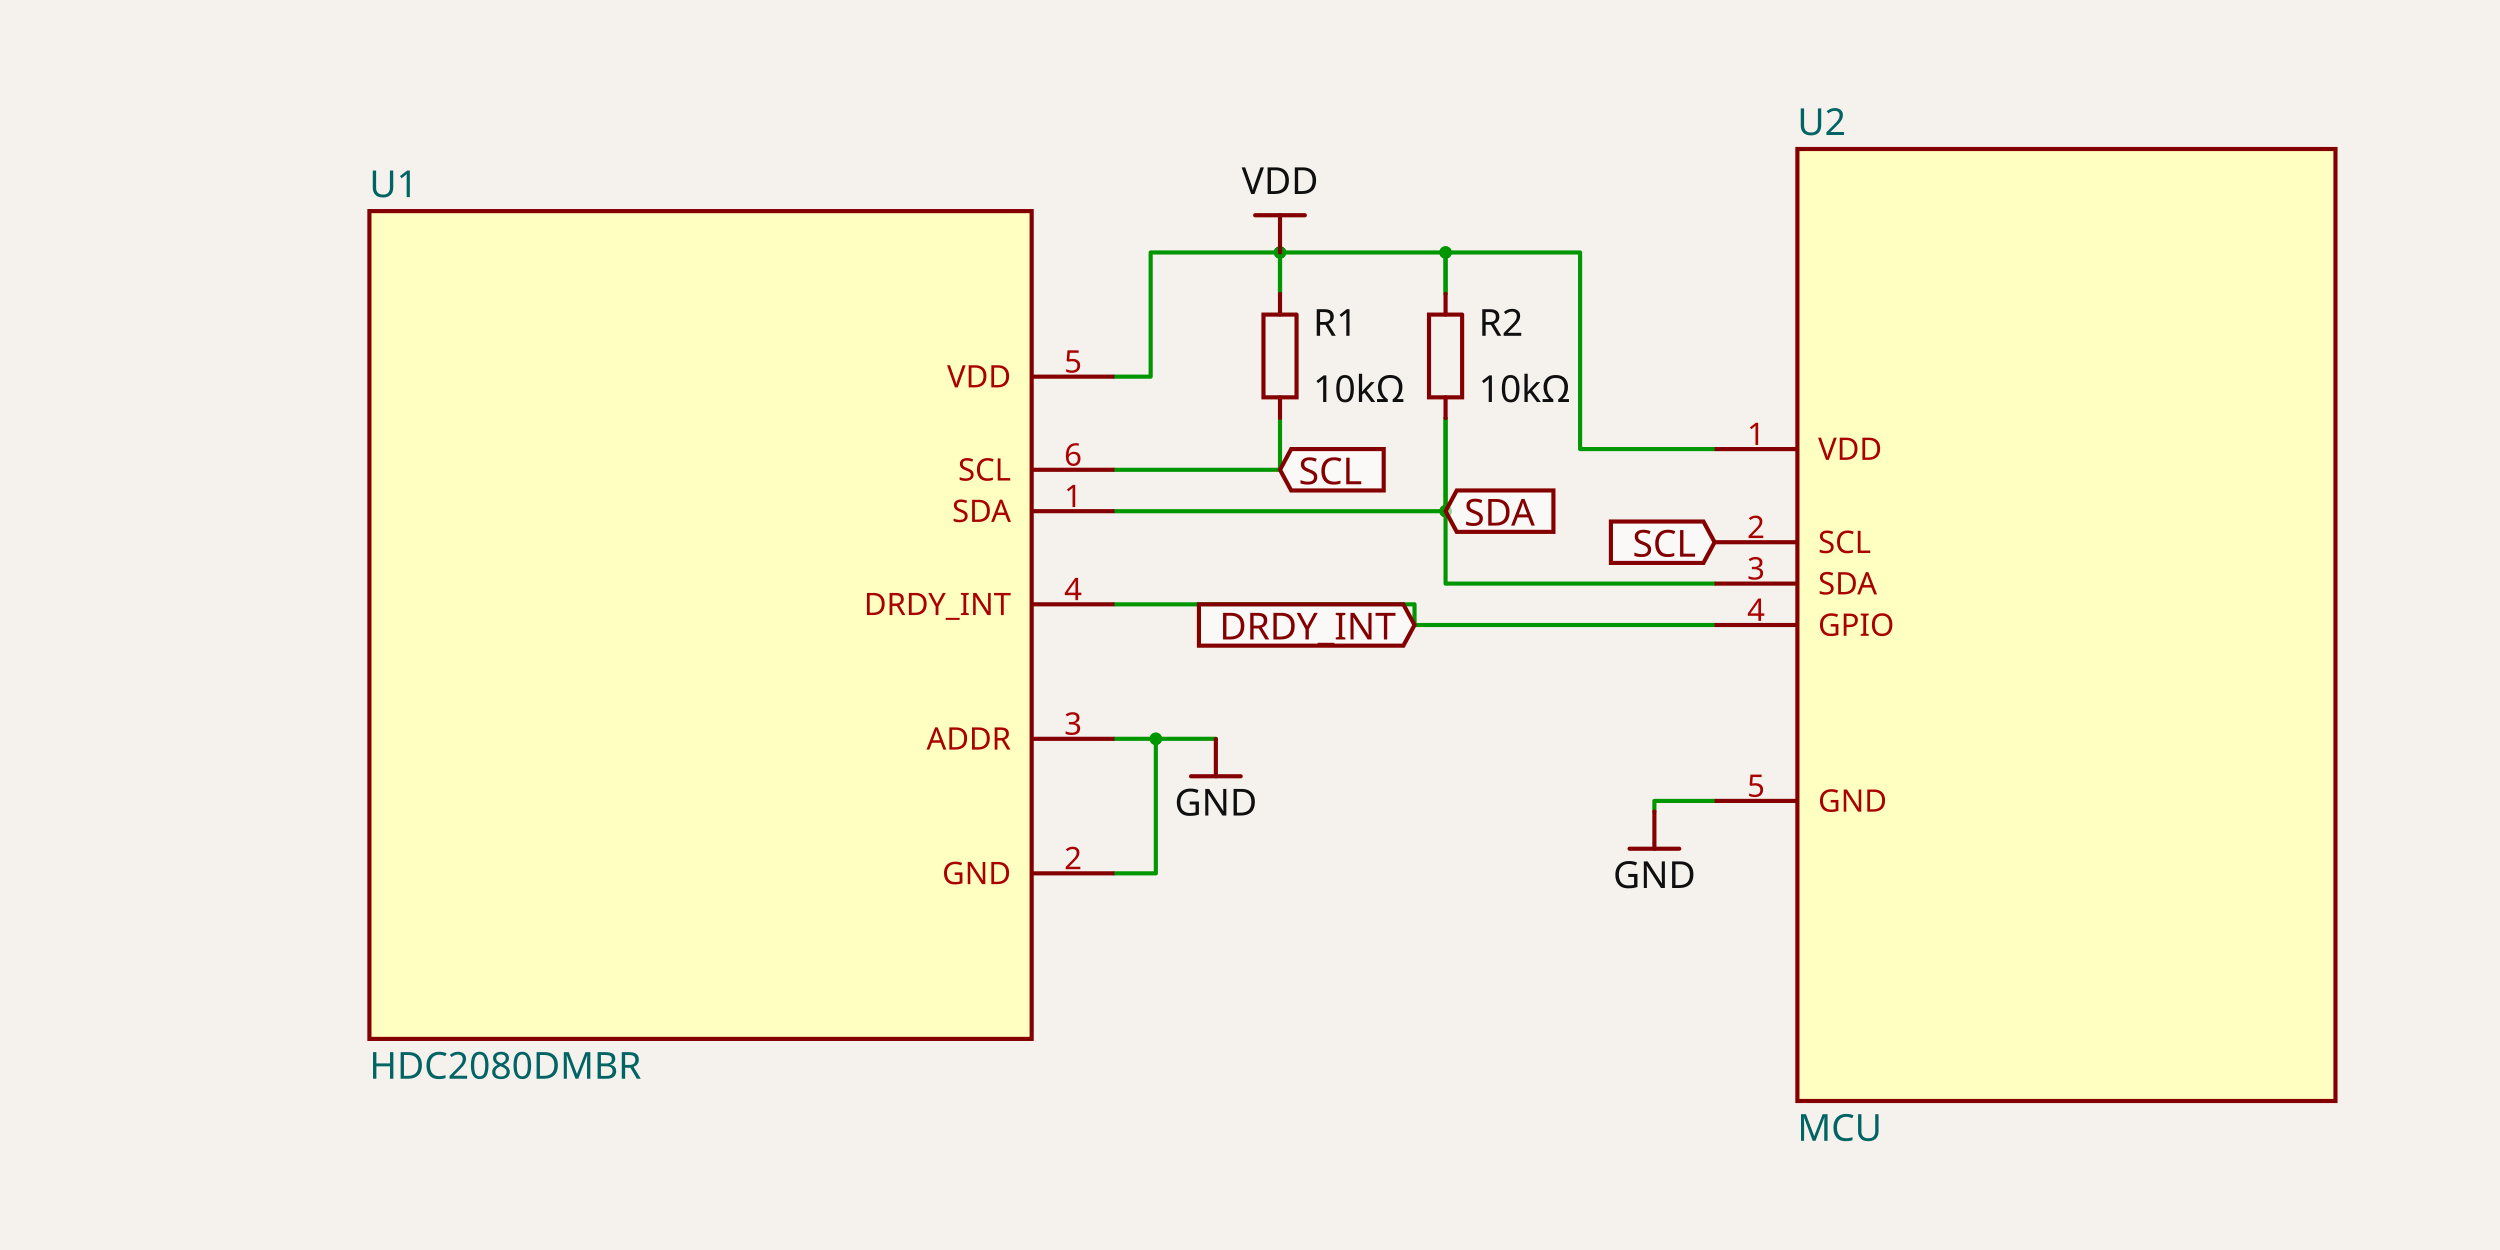
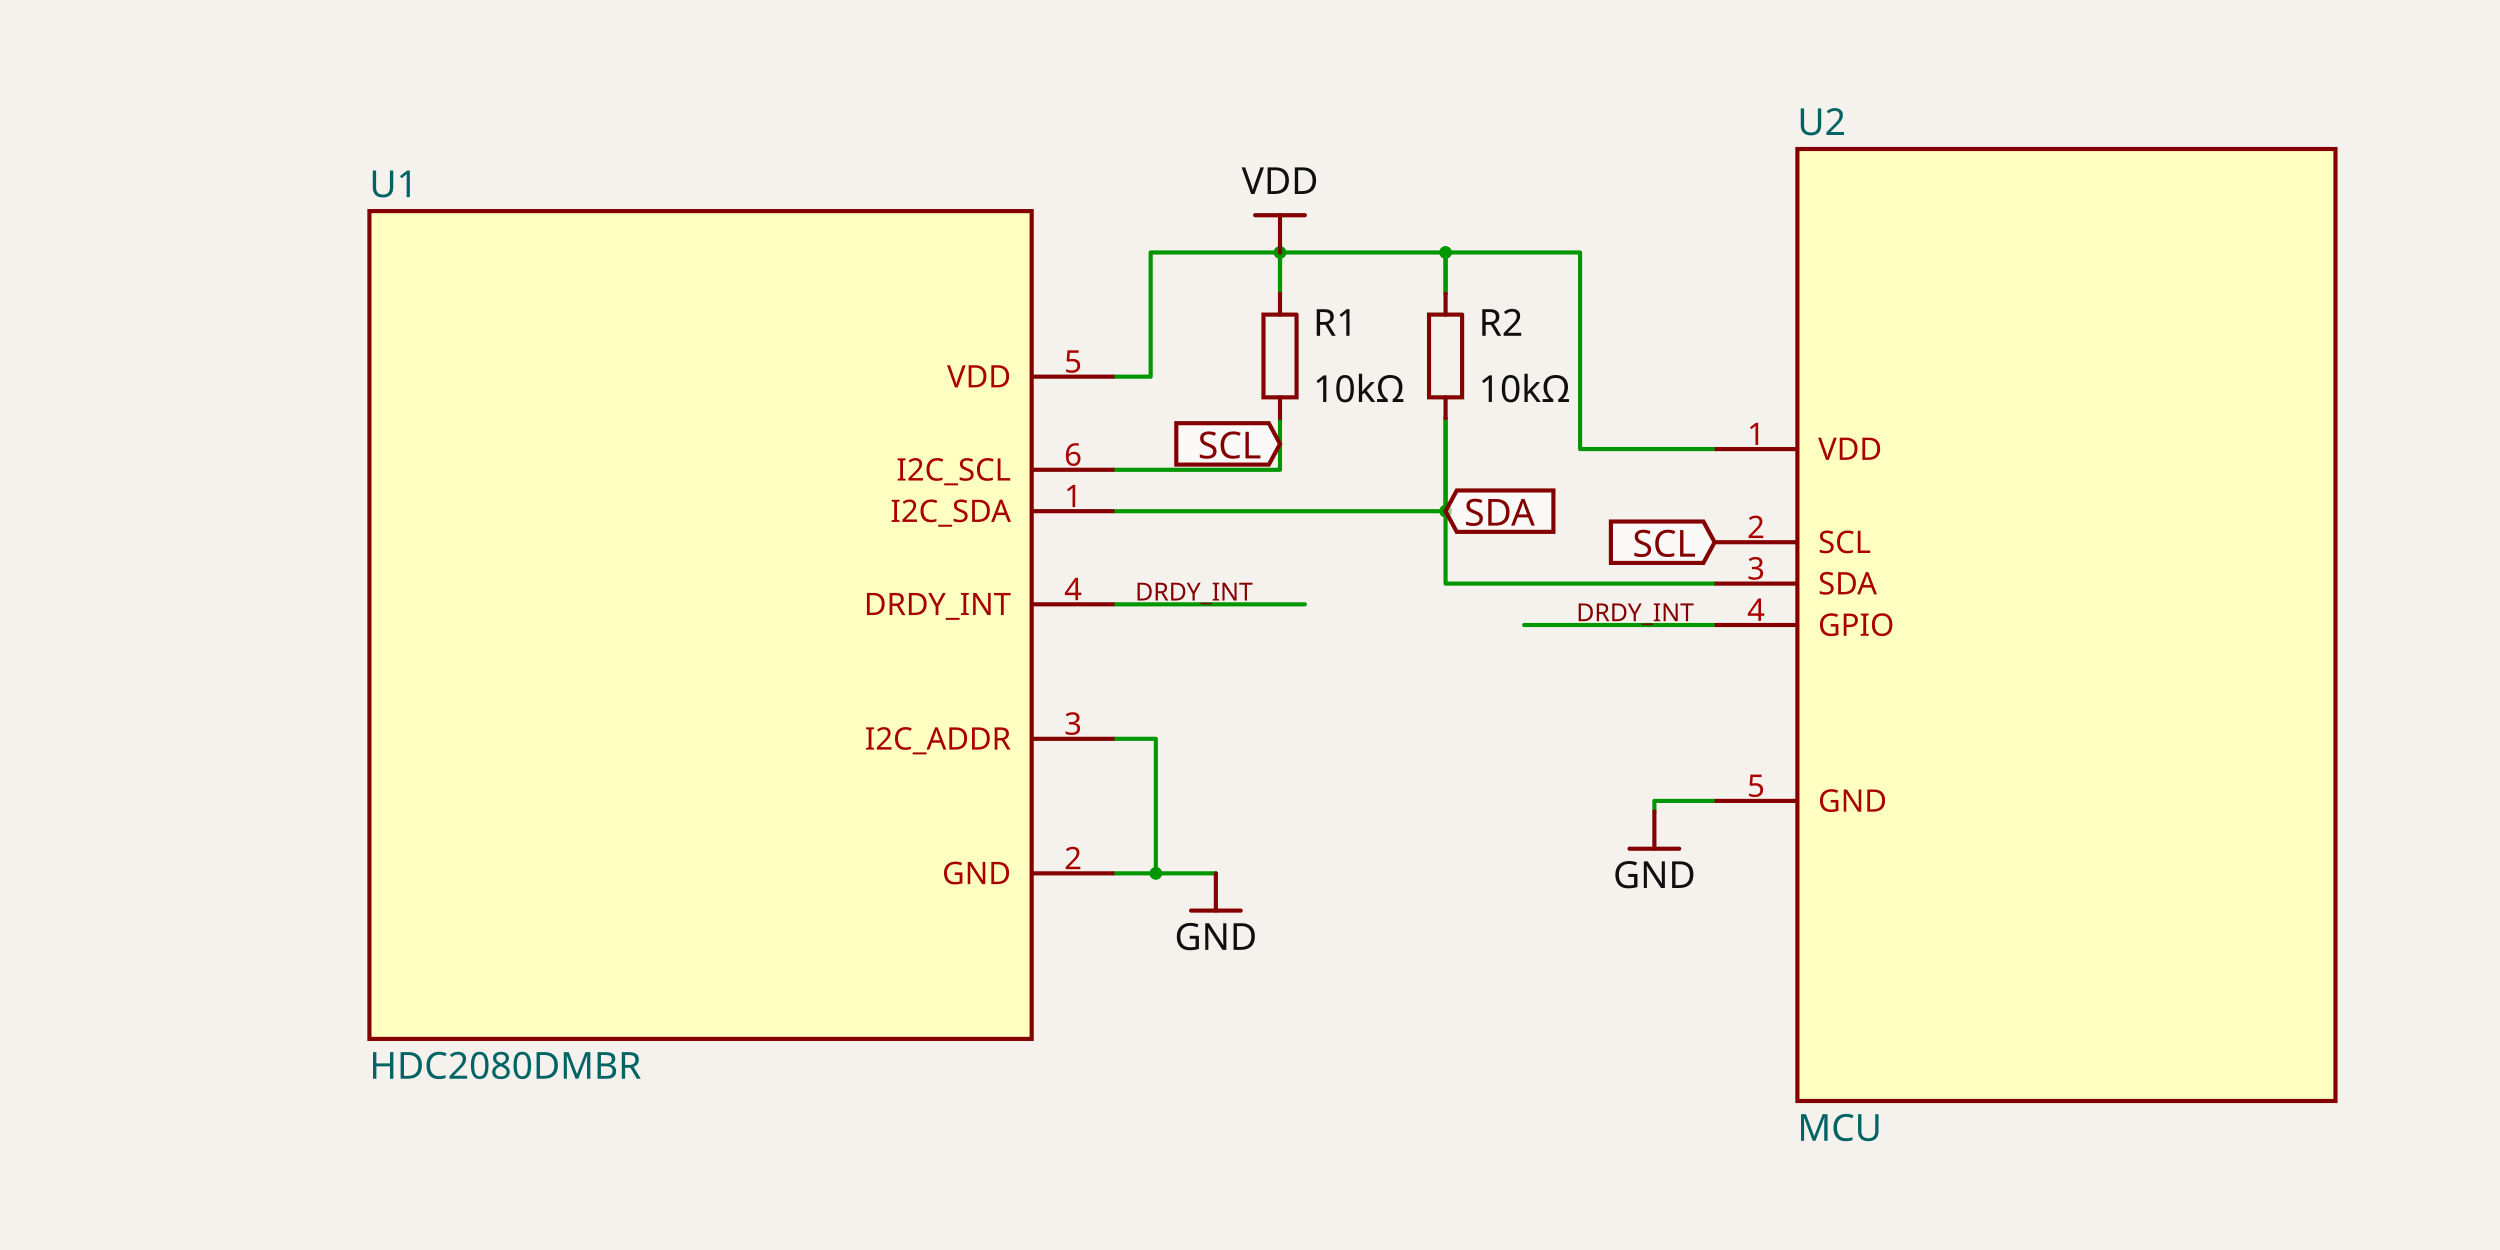
<svg xmlns="http://www.w3.org/2000/svg" class="tscircuit-schematic" width="1200" height="600" style="background-color: rgb(245, 241, 237)" data-real-to-screen-transform="matrix(99.3377483444,0,0,-99.3377483444,544.8675496689,300)">
  <style>
              .boundary { fill: rgb(245, 241, 237); }
              .schematic-boundary { fill: none; stroke: #fff; }
              .component { fill: none; stroke: rgb(132, 0, 0); }
              .chip { fill: rgb(255, 255, 194); stroke: rgb(132, 0, 0); }
              .component-pin { fill: none; stroke: rgb(132, 0, 0); }
              .text { font-family: sans-serif; fill: rgb(0, 150, 0); }
              .pin-number { fill: rgb(169, 0, 0); }
              .port-label { fill: rgb(0, 100, 100); }
              .component-name { fill: rgb(0, 100, 100); }
              
            </style>
  <rect class="boundary" x="0" y="0" width="1200" height="600" />
  <g class="trace sch-trace" data-layer="base" data-circuit-json-type="schematic_trace" data-schematic-trace-id="schematic_trace_0" data-subcircuit-connectivity-map-key="unnamedsubcircuitsubcircuit_source_group_0_connectivity_net0">
-     <path d="M 693.874 141.06 L 693.874 121.192 L 614.404 121.192 L 614.404 141.06" class="trace-invisible-hover-outline sch-trace-hitbox" stroke="rgb(0, 150, 0)" fill="none" stroke-width="15.894px" stroke-linecap="round" opacity="0" stroke-linejoin="round" />
-     <path class="sch-trace-path" d="M 693.874 141.06 L 693.874 121.192 L 614.404 121.192 L 614.404 141.06" stroke="rgb(0, 150, 0)" fill="none" stroke-width="1.987px" stroke-linecap="round" stroke-linejoin="round" />
+     <path d="M 693.874 141.06 L 693.874 121.192 L 758.444 121.192 L 758.444 215.563 L 823.013 215.563" class="trace-invisible-hover-outline sch-trace-hitbox" stroke="rgb(0, 150, 0)" fill="none" stroke-width="15.894px" stroke-linecap="round" opacity="0" stroke-linejoin="round" />
+     <path class="sch-trace-path" d="M 693.874 141.06 L 693.874 121.192 L 758.444 121.192 L 758.444 215.563 L 823.013 215.563" stroke="rgb(0, 150, 0)" fill="none" stroke-width="1.987px" stroke-linecap="round" stroke-linejoin="round" />
  </g>
  <g class="trace sch-trace" data-layer="base" data-circuit-json-type="schematic_trace" data-schematic-trace-id="schematic_trace_1" data-subcircuit-connectivity-map-key="unnamedsubcircuitsubcircuit_source_group_0_connectivity_net0">
+     <path d="M 614.404 141.06 L 614.404 121.192 L 693.874 121.192 L 693.874 141.06" class="trace-invisible-hover-outline sch-trace-hitbox" stroke="rgb(0, 150, 0)" fill="none" stroke-width="15.894px" stroke-linecap="round" opacity="0" stroke-linejoin="round" />
+     <path class="sch-trace-path" d="M 614.404 141.06 L 614.404 121.192 L 693.874 121.192 L 693.874 141.06" stroke="rgb(0, 150, 0)" fill="none" stroke-width="1.987px" stroke-linecap="round" stroke-linejoin="round" />
+   </g>
+   <g class="trace sch-trace" data-layer="base" data-circuit-json-type="schematic_trace" data-schematic-trace-id="schematic_trace_2" data-subcircuit-connectivity-map-key="unnamedsubcircuitsubcircuit_source_group_0_connectivity_net0">
    <path d="M 534.934 180.795 L 552.318 180.795 L 552.318 121.192 L 614.404 121.192 L 614.404 141.06" class="trace-invisible-hover-outline sch-trace-hitbox" stroke="rgb(0, 150, 0)" fill="none" stroke-width="15.894px" stroke-linecap="round" opacity="0" stroke-linejoin="round" />
    <path class="sch-trace-path" d="M 534.934 180.795 L 552.318 180.795 L 552.318 121.192 L 614.404 121.192 L 614.404 141.06" stroke="rgb(0, 150, 0)" fill="none" stroke-width="1.987px" stroke-linecap="round" stroke-linejoin="round" />
  </g>
-   <g class="trace sch-trace" data-layer="base" data-circuit-json-type="schematic_trace" data-schematic-trace-id="schematic_trace_2" data-subcircuit-connectivity-map-key="unnamedsubcircuitsubcircuit_source_group_0_connectivity_net0">
-     <path d="M 823.013 215.563 L 758.444 215.563 L 758.444 121.192 L 693.874 121.192 L 693.874 141.06" class="trace-invisible-hover-outline sch-trace-hitbox" stroke="rgb(0, 150, 0)" fill="none" stroke-width="15.894px" stroke-linecap="round" opacity="0" stroke-linejoin="round" />
-     <path class="sch-trace-path" d="M 823.013 215.563 L 758.444 215.563 L 758.444 121.192 L 693.874 121.192 L 693.874 141.06" stroke="rgb(0, 150, 0)" fill="none" stroke-width="1.987px" stroke-linecap="round" stroke-linejoin="round" />
-   </g>
  <g class="trace sch-trace" data-layer="base" data-circuit-json-type="schematic_trace" data-schematic-trace-id="schematic_trace_3" data-subcircuit-connectivity-map-key="unnamedsubcircuitsubcircuit_source_group_0_connectivity_net1">
-     <path d="M 534.934 225.497 L 614.404 225.497 L 614.404 200.662" class="trace-invisible-hover-outline sch-trace-hitbox" stroke="rgb(0, 150, 0)" fill="none" stroke-width="15.894px" stroke-linecap="round" opacity="0" stroke-linejoin="round" />
-     <path class="sch-trace-path" d="M 534.934 225.497 L 614.404 225.497 L 614.404 200.662" stroke="rgb(0, 150, 0)" fill="none" stroke-width="1.987px" stroke-linecap="round" stroke-linejoin="round" />
+     <path d="M 614.404 200.662 L 614.404 225.497 L 534.934 225.497" class="trace-invisible-hover-outline sch-trace-hitbox" stroke="rgb(0, 150, 0)" fill="none" stroke-width="15.894px" stroke-linecap="round" opacity="0" stroke-linejoin="round" />
+     <path class="sch-trace-path" d="M 614.404 200.662 L 614.404 225.497 L 534.934 225.497" stroke="rgb(0, 150, 0)" fill="none" stroke-width="1.987px" stroke-linecap="round" stroke-linejoin="round" />
  </g>
  <g class="trace sch-trace" data-layer="base" data-circuit-json-type="schematic_trace" data-schematic-trace-id="schematic_trace_4" data-subcircuit-connectivity-map-key="unnamedsubcircuitsubcircuit_source_group_0_connectivity_net2">
    <path d="M 534.934 245.364 L 693.874 245.364 L 693.874 200.662" class="trace-invisible-hover-outline sch-trace-hitbox" stroke="rgb(0, 150, 0)" fill="none" stroke-width="15.894px" stroke-linecap="round" opacity="0" stroke-linejoin="round" />
    <path class="sch-trace-path" d="M 534.934 245.364 L 693.874 245.364 L 693.874 200.662" stroke="rgb(0, 150, 0)" fill="none" stroke-width="1.987px" stroke-linecap="round" stroke-linejoin="round" />
  </g>
  <g class="trace sch-trace" data-layer="base" data-circuit-json-type="schematic_trace" data-schematic-trace-id="schematic_trace_5" data-subcircuit-connectivity-map-key="unnamedsubcircuitsubcircuit_source_group_0_connectivity_net2">
    <path d="M 823.013 280.132 L 693.874 280.132 L 693.874 200.662" class="trace-invisible-hover-outline sch-trace-hitbox" stroke="rgb(0, 150, 0)" fill="none" stroke-width="15.894px" stroke-linecap="round" opacity="0" stroke-linejoin="round" />
    <path class="sch-trace-path" d="M 823.013 280.132 L 693.874 280.132 L 693.874 200.662" stroke="rgb(0, 150, 0)" fill="none" stroke-width="1.987px" stroke-linecap="round" stroke-linejoin="round" />
  </g>
  <g class="trace sch-trace" data-layer="base" data-circuit-json-type="schematic_trace" data-schematic-trace-id="schematic_trace_6" data-subcircuit-connectivity-map-key="unnamedsubcircuitsubcircuit_source_group_0_connectivity_net4">
    <path d="M 534.934 354.636 L 554.801 354.636 L 554.801 419.205 L 534.934 419.205" class="trace-invisible-hover-outline sch-trace-hitbox" stroke="rgb(0, 150, 0)" fill="none" stroke-width="15.894px" stroke-linecap="round" opacity="0" stroke-linejoin="round" />
    <path class="sch-trace-path" d="M 534.934 354.636 L 554.801 354.636 L 554.801 419.205 L 534.934 419.205" stroke="rgb(0, 150, 0)" fill="none" stroke-width="1.987px" stroke-linecap="round" stroke-linejoin="round" />
  </g>
-   <g class="trace sch-trace" data-layer="base" data-circuit-json-type="schematic_trace" data-schematic-trace-id="schematic_trace_7" data-subcircuit-connectivity-map-key="unnamedsubcircuitsubcircuit_source_group_0_connectivity_net3">
-     <path d="M 823.013 300 L 678.974 300 L 678.974 290.066 L 534.934 290.066" class="trace-invisible-hover-outline sch-trace-hitbox" stroke="rgb(0, 150, 0)" fill="none" stroke-width="15.894px" stroke-linecap="round" opacity="0" stroke-linejoin="round" />
-     <path class="sch-trace-path" d="M 823.013 300 L 678.974 300 L 678.974 290.066 L 534.934 290.066" stroke="rgb(0, 150, 0)" fill="none" stroke-width="1.987px" stroke-linecap="round" stroke-linejoin="round" />
-   </g>
-   <g class="trace sch-trace" data-layer="base" data-circuit-json-type="schematic_trace" data-schematic-trace-id="schematic_trace_8" data-subcircuit-connectivity-map-key="unnamedsubcircuitsubcircuit_source_group_0_connectivity_net4">
+   <g class="trace sch-trace" data-layer="base" data-circuit-json-type="schematic_trace" data-schematic-trace-id="schematic_trace_7" data-subcircuit-connectivity-map-key="unnamedsubcircuitsubcircuit_source_group_0_connectivity_net4">
    <path d="M 823.013 384.437 L 794.106 384.437 L 794.106 389.503" class="trace-invisible-hover-outline sch-trace-hitbox" stroke="rgb(0, 150, 0)" fill="none" stroke-width="15.894px" stroke-linecap="round" opacity="0" stroke-linejoin="round" />
    <path class="sch-trace-path" d="M 823.013 384.437 L 794.106 384.437 L 794.106 389.503" stroke="rgb(0, 150, 0)" fill="none" stroke-width="1.987px" stroke-linecap="round" stroke-linejoin="round" />
  </g>
-   <g class="trace sch-trace" data-layer="base" data-circuit-json-type="schematic_trace" data-schematic-trace-id="schematic_trace_9" data-subcircuit-connectivity-map-key="unnamedsubcircuitsubcircuit_source_group_0_connectivity_net4">
-     <path d="M 554.801 354.636 L 583.609 354.636 L 583.609 354.735" class="trace-invisible-hover-outline sch-trace-hitbox" stroke="rgb(0, 150, 0)" fill="none" stroke-width="15.894px" stroke-linecap="round" opacity="0" stroke-linejoin="round" />
-     <path class="sch-trace-path" d="M 554.801 354.636 L 583.609 354.636 L 583.609 354.735" stroke="rgb(0, 150, 0)" fill="none" stroke-width="1.987px" stroke-linecap="round" stroke-linejoin="round" />
+   <g class="trace sch-trace" data-layer="base" data-circuit-json-type="schematic_trace" data-schematic-trace-id="schematic_trace_8" data-subcircuit-connectivity-map-key="unnamedsubcircuitsubcircuit_source_group_0_connectivity_net4">
+     <path d="M 554.801 419.205 L 583.609 419.205" class="trace-invisible-hover-outline sch-trace-hitbox" stroke="rgb(0, 150, 0)" fill="none" stroke-width="15.894px" stroke-linecap="round" opacity="0" stroke-linejoin="round" />
+     <path class="sch-trace-path" d="M 554.801 419.205 L 583.609 419.205" stroke="rgb(0, 150, 0)" fill="none" stroke-width="1.987px" stroke-linecap="round" stroke-linejoin="round" />
+   </g>
+   <g class="trace sch-trace" data-layer="base" data-circuit-json-type="schematic_trace" data-schematic-trace-id="schematic_trace_9" data-subcircuit-connectivity-map-key="unnamedsubcircuitsubcircuit_source_group_0_connectivity_net3">
+     <path d="M 823.013 300 L 731.623 300" class="trace-invisible-hover-outline sch-trace-hitbox" stroke="rgb(0, 150, 0)" fill="none" stroke-width="15.894px" stroke-linecap="round" opacity="0" stroke-linejoin="round" />
+     <path class="sch-trace-path" d="M 823.013 300 L 731.623 300" stroke="rgb(0, 150, 0)" fill="none" stroke-width="1.987px" stroke-linecap="round" stroke-linejoin="round" />
+   </g>
+   <g class="trace sch-trace" data-layer="base" data-circuit-json-type="schematic_trace" data-schematic-trace-id="schematic_trace_10" data-subcircuit-connectivity-map-key="unnamedsubcircuitsubcircuit_source_group_0_connectivity_net3">
+     <path d="M 534.934 290.066 L 626.325 290.066" class="trace-invisible-hover-outline sch-trace-hitbox" stroke="rgb(0, 150, 0)" fill="none" stroke-width="15.894px" stroke-linecap="round" opacity="0" stroke-linejoin="round" />
+     <path class="sch-trace-path" d="M 534.934 290.066 L 626.325 290.066" stroke="rgb(0, 150, 0)" fill="none" stroke-width="1.987px" stroke-linecap="round" stroke-linejoin="round" />
  </g>
  <g class="trace-overlays sch-trace-overlays" data-layer="overlay" data-circuit-json-type="schematic_trace" data-schematic-trace-id="schematic_trace_0" data-subcircuit-connectivity-map-key="unnamedsubcircuitsubcircuit_source_group_0_connectivity_net0">
+     <circle cx="693.874" cy="121.192" r="2.98" class="trace-junction sch-trace-junction" fill="rgb(0, 150, 0)" />
+   </g>
+   <g class="trace-overlays sch-trace-overlays" data-layer="overlay" data-circuit-json-type="schematic_trace" data-schematic-trace-id="schematic_trace_1" data-subcircuit-connectivity-map-key="unnamedsubcircuitsubcircuit_source_group_0_connectivity_net0">
+     <circle cx="693.874" cy="121.192" r="2.98" class="trace-junction sch-trace-junction" fill="rgb(0, 150, 0)" />
    <circle cx="614.404" cy="121.192" r="2.98" class="trace-junction sch-trace-junction" fill="rgb(0, 150, 0)" />
-     <circle cx="693.874" cy="121.192" r="2.98" class="trace-junction sch-trace-junction" fill="rgb(0, 150, 0)" />
-   </g>
-   <g class="trace-overlays sch-trace-overlays" data-layer="overlay" data-circuit-json-type="schematic_trace" data-schematic-trace-id="schematic_trace_1" data-subcircuit-connectivity-map-key="unnamedsubcircuitsubcircuit_source_group_0_connectivity_net0">
+   </g>
+   <g class="trace-overlays sch-trace-overlays" data-layer="overlay" data-circuit-json-type="schematic_trace" data-schematic-trace-id="schematic_trace_2" data-subcircuit-connectivity-map-key="unnamedsubcircuitsubcircuit_source_group_0_connectivity_net0">
    <circle cx="614.404" cy="121.192" r="2.98" class="trace-junction sch-trace-junction" fill="rgb(0, 150, 0)" />
-   </g>
-   <g class="trace-overlays sch-trace-overlays" data-layer="overlay" data-circuit-json-type="schematic_trace" data-schematic-trace-id="schematic_trace_2" data-subcircuit-connectivity-map-key="unnamedsubcircuitsubcircuit_source_group_0_connectivity_net0">
-     <circle cx="693.874" cy="121.192" r="2.98" class="trace-junction sch-trace-junction" fill="rgb(0, 150, 0)" />
  </g>
  <g class="trace-overlays sch-trace-overlays" data-layer="overlay" data-circuit-json-type="schematic_trace" data-schematic-trace-id="schematic_trace_3" data-subcircuit-connectivity-map-key="unnamedsubcircuitsubcircuit_source_group_0_connectivity_net1" />
  <g class="trace-overlays sch-trace-overlays" data-layer="overlay" data-circuit-json-type="schematic_trace" data-schematic-trace-id="schematic_trace_4" data-subcircuit-connectivity-map-key="unnamedsubcircuitsubcircuit_source_group_0_connectivity_net2">
    <circle cx="693.874" cy="245.364" r="2.98" class="trace-junction sch-trace-junction" fill="rgb(0, 150, 0)" />
  </g>
  <g class="trace-overlays sch-trace-overlays" data-layer="overlay" data-circuit-json-type="schematic_trace" data-schematic-trace-id="schematic_trace_5" data-subcircuit-connectivity-map-key="unnamedsubcircuitsubcircuit_source_group_0_connectivity_net2">
    <circle cx="693.874" cy="245.364" r="2.98" class="trace-junction sch-trace-junction" fill="rgb(0, 150, 0)" />
  </g>
  <g class="trace-overlays sch-trace-overlays" data-layer="overlay" data-circuit-json-type="schematic_trace" data-schematic-trace-id="schematic_trace_6" data-subcircuit-connectivity-map-key="unnamedsubcircuitsubcircuit_source_group_0_connectivity_net4">
-     <circle cx="554.801" cy="354.636" r="2.98" class="trace-junction sch-trace-junction" fill="rgb(0, 150, 0)" />
-   </g>
-   <g class="trace-overlays sch-trace-overlays" data-layer="overlay" data-circuit-json-type="schematic_trace" data-schematic-trace-id="schematic_trace_7" data-subcircuit-connectivity-map-key="unnamedsubcircuitsubcircuit_source_group_0_connectivity_net3" />
-   <g class="trace-overlays sch-trace-overlays" data-layer="overlay" data-circuit-json-type="schematic_trace" data-schematic-trace-id="schematic_trace_8" data-subcircuit-connectivity-map-key="unnamedsubcircuitsubcircuit_source_group_0_connectivity_net4" />
-   <g class="trace-overlays sch-trace-overlays" data-layer="overlay" data-circuit-json-type="schematic_trace" data-schematic-trace-id="schematic_trace_9" data-subcircuit-connectivity-map-key="unnamedsubcircuitsubcircuit_source_group_0_connectivity_net4">
-     <circle cx="554.801" cy="354.636" r="2.98" class="trace-junction sch-trace-junction" fill="rgb(0, 150, 0)" />
-   </g>
+     <circle cx="554.801" cy="419.205" r="2.98" class="trace-junction sch-trace-junction" fill="rgb(0, 150, 0)" />
+   </g>
+   <g class="trace-overlays sch-trace-overlays" data-layer="overlay" data-circuit-json-type="schematic_trace" data-schematic-trace-id="schematic_trace_7" data-subcircuit-connectivity-map-key="unnamedsubcircuitsubcircuit_source_group_0_connectivity_net4" />
+   <g class="trace-overlays sch-trace-overlays" data-layer="overlay" data-circuit-json-type="schematic_trace" data-schematic-trace-id="schematic_trace_8" data-subcircuit-connectivity-map-key="unnamedsubcircuitsubcircuit_source_group_0_connectivity_net4">
+     <circle cx="554.801" cy="419.205" r="2.98" class="trace-junction sch-trace-junction" fill="rgb(0, 150, 0)" />
+   </g>
+   <g class="trace-overlays sch-trace-overlays" data-layer="overlay" data-circuit-json-type="schematic_trace" data-schematic-trace-id="schematic_trace_9" data-subcircuit-connectivity-map-key="unnamedsubcircuitsubcircuit_source_group_0_connectivity_net3" />
+   <g class="trace-overlays sch-trace-overlays" data-layer="overlay" data-circuit-json-type="schematic_trace" data-schematic-trace-id="schematic_trace_10" data-subcircuit-connectivity-map-key="unnamedsubcircuitsubcircuit_source_group_0_connectivity_net3" />
  <g class="sch-component" data-circuit-json-type="schematic_component" data-schematic-component-id="schematic_component_0">
    <rect class="component chip sch-component-body" x="862.748" y="71.523" width="258.278" height="456.954" stroke-width="1.987px" fill="rgb(255, 255, 194)" stroke="rgb(132, 0, 0)" />
    <rect class="component-overlay sch-component-overlay" x="862.748" y="71.523" width="258.278" height="456.954" fill="transparent" />
    <text class="sch-text" x="862.748" y="541.391" fill="#006464" text-anchor="start" dominant-baseline="middle" font-family="sans-serif" font-size="17.881px" transform="rotate(0, 862.7483, 541.3907)">MCU</text>
    <text class="sch-text" x="862.748" y="58.609" fill="#006464" text-anchor="start" dominant-baseline="middle" font-family="sans-serif" font-size="17.881px" transform="rotate(0, 862.7483, 58.60927)">U2</text>
    <line class="component-pin sch-component-pin sch-port-line" x1="862.748" y1="215.563" x2="823.013" y2="215.563" stroke-width="1.987px" />
    <g class="sch-port" data-schematic-port-id="source_port_0">
      <rect x="821.026" y="213.576" width="3.974" height="3.974" opacity="0" />
    </g>
    <text class="pin-number sch-pin-number" x="842.881" y="213.576" style="font-family: sans-serif;" fill="rgb(169, 0, 0)" text-anchor="middle" dominant-baseline="auto" font-size="14.901px" transform="">1</text>
    <text class="pin-number sch-pin-label" x="872.682" y="215.563" style="font-family: sans-serif;" fill="rgb(169, 0, 0)" text-anchor="start" dominant-baseline="middle" font-size="14.901px" transform="">VDD</text>
    <line class="component-pin sch-component-pin sch-port-line" x1="862.748" y1="260.265" x2="823.013" y2="260.265" stroke-width="1.987px" />
    <g class="sch-port" data-schematic-port-id="source_port_1">
      <rect x="821.026" y="258.278" width="3.974" height="3.974" opacity="0" />
    </g>
    <text class="pin-number sch-pin-number" x="842.881" y="258.278" style="font-family: sans-serif;" fill="rgb(169, 0, 0)" text-anchor="middle" dominant-baseline="auto" font-size="14.901px" transform="">2</text>
    <text class="pin-number sch-pin-label" x="872.682" y="260.265" style="font-family: sans-serif;" fill="rgb(169, 0, 0)" text-anchor="start" dominant-baseline="middle" font-size="14.901px" transform="">SCL</text>
    <line class="component-pin sch-component-pin sch-port-line" x1="862.748" y1="280.132" x2="823.013" y2="280.132" stroke-width="1.987px" />
    <g class="sch-port" data-schematic-port-id="source_port_2">
      <rect x="821.026" y="278.146" width="3.974" height="3.974" opacity="0" />
    </g>
    <text class="pin-number sch-pin-number" x="842.881" y="278.146" style="font-family: sans-serif;" fill="rgb(169, 0, 0)" text-anchor="middle" dominant-baseline="auto" font-size="14.901px" transform="">3</text>
    <text class="pin-number sch-pin-label" x="872.682" y="280.132" style="font-family: sans-serif;" fill="rgb(169, 0, 0)" text-anchor="start" dominant-baseline="middle" font-size="14.901px" transform="">SDA</text>
    <line class="component-pin sch-component-pin sch-port-line" x1="862.748" y1="300" x2="823.013" y2="300" stroke-width="1.987px" />
    <g class="sch-port" data-schematic-port-id="source_port_3">
      <rect x="821.026" y="298.013" width="3.974" height="3.974" opacity="0" />
    </g>
    <text class="pin-number sch-pin-number" x="842.881" y="298.013" style="font-family: sans-serif;" fill="rgb(169, 0, 0)" text-anchor="middle" dominant-baseline="auto" font-size="14.901px" transform="">4</text>
    <text class="pin-number sch-pin-label" x="872.682" y="300" style="font-family: sans-serif;" fill="rgb(169, 0, 0)" text-anchor="start" dominant-baseline="middle" font-size="14.901px" transform="">GPIO</text>
    <line class="component-pin sch-component-pin sch-port-line" x1="862.748" y1="384.437" x2="823.013" y2="384.437" stroke-width="1.987px" />
    <g class="sch-port" data-schematic-port-id="source_port_4">
      <rect x="821.026" y="382.45" width="3.974" height="3.974" opacity="0" />
    </g>
    <text class="pin-number sch-pin-number" x="842.881" y="382.45" style="font-family: sans-serif;" fill="rgb(169, 0, 0)" text-anchor="middle" dominant-baseline="auto" font-size="14.901px" transform="">5</text>
    <text class="pin-number sch-pin-label" x="872.682" y="384.437" style="font-family: sans-serif;" fill="rgb(169, 0, 0)" text-anchor="start" dominant-baseline="middle" font-size="14.901px" transform="">GND</text>
  </g>
  <g class="sch-component" data-circuit-json-type="schematic_component" data-schematic-component-id="schematic_component_1">
    <rect class="component chip sch-component-body" x="177.318" y="101.325" width="317.881" height="397.351" stroke-width="1.987px" fill="rgb(255, 255, 194)" stroke="rgb(132, 0, 0)" />
    <rect class="component-overlay sch-component-overlay" x="177.318" y="101.325" width="317.881" height="397.351" fill="transparent" />
    <text class="sch-text" x="177.318" y="511.589" fill="#006464" text-anchor="start" dominant-baseline="middle" font-family="sans-serif" font-size="17.881px" transform="rotate(0, 177.3179, 511.5894)">HDC2080DMBR</text>
    <text class="sch-text" x="177.318" y="88.411" fill="#006464" text-anchor="start" dominant-baseline="middle" font-family="sans-serif" font-size="17.881px" transform="rotate(0, 177.3179, 88.4106)">U1</text>
    <line class="component-pin sch-component-pin sch-port-line" x1="495.199" y1="245.364" x2="534.934" y2="245.364" stroke-width="1.987px" />
    <g class="sch-port" data-schematic-port-id="source_port_5">
      <rect x="532.947" y="243.377" width="3.974" height="3.974" opacity="0" />
    </g>
    <text class="pin-number sch-pin-number" x="515.066" y="243.377" style="font-family: sans-serif;" fill="rgb(169, 0, 0)" text-anchor="middle" dominant-baseline="auto" font-size="14.901px" transform="">1</text>
-     <text class="pin-number sch-pin-label" x="485.265" y="245.364" style="font-family: sans-serif;" fill="rgb(169, 0, 0)" text-anchor="end" dominant-baseline="middle" font-size="14.901px" transform="">SDA</text>
+     <text class="pin-number sch-pin-label" x="485.265" y="245.364" style="font-family: sans-serif;" fill="rgb(169, 0, 0)" text-anchor="end" dominant-baseline="middle" font-size="14.901px" transform="">I2C_SDA</text>
    <line class="component-pin sch-component-pin sch-port-line" x1="495.199" y1="419.205" x2="534.934" y2="419.205" stroke-width="1.987px" />
    <g class="sch-port" data-schematic-port-id="source_port_6">
      <rect x="532.947" y="417.219" width="3.974" height="3.974" opacity="0" />
    </g>
    <text class="pin-number sch-pin-number" x="515.066" y="417.219" style="font-family: sans-serif;" fill="rgb(169, 0, 0)" text-anchor="middle" dominant-baseline="auto" font-size="14.901px" transform="">2</text>
    <text class="pin-number sch-pin-label" x="485.265" y="419.205" style="font-family: sans-serif;" fill="rgb(169, 0, 0)" text-anchor="end" dominant-baseline="middle" font-size="14.901px" transform="">GND</text>
    <line class="component-pin sch-component-pin sch-port-line" x1="495.199" y1="354.636" x2="534.934" y2="354.636" stroke-width="1.987px" />
    <g class="sch-port" data-schematic-port-id="source_port_7">
      <rect x="532.947" y="352.649" width="3.974" height="3.974" opacity="0" />
    </g>
    <text class="pin-number sch-pin-number" x="515.066" y="352.649" style="font-family: sans-serif;" fill="rgb(169, 0, 0)" text-anchor="middle" dominant-baseline="auto" font-size="14.901px" transform="">3</text>
-     <text class="pin-number sch-pin-label" x="485.265" y="354.636" style="font-family: sans-serif;" fill="rgb(169, 0, 0)" text-anchor="end" dominant-baseline="middle" font-size="14.901px" transform="">ADDR</text>
+     <text class="pin-number sch-pin-label" x="485.265" y="354.636" style="font-family: sans-serif;" fill="rgb(169, 0, 0)" text-anchor="end" dominant-baseline="middle" font-size="14.901px" transform="">I2C_ADDR</text>
    <line class="component-pin sch-component-pin sch-port-line" x1="495.199" y1="290.066" x2="534.934" y2="290.066" stroke-width="1.987px" />
    <g class="sch-port" data-schematic-port-id="source_port_8">
      <rect x="532.947" y="288.079" width="3.974" height="3.974" opacity="0" />
    </g>
    <text class="pin-number sch-pin-number" x="515.066" y="288.079" style="font-family: sans-serif;" fill="rgb(169, 0, 0)" text-anchor="middle" dominant-baseline="auto" font-size="14.901px" transform="">4</text>
    <text class="pin-number sch-pin-label" x="485.265" y="290.066" style="font-family: sans-serif;" fill="rgb(169, 0, 0)" text-anchor="end" dominant-baseline="middle" font-size="14.901px" transform="">DRDY_INT</text>
    <line class="component-pin sch-component-pin sch-port-line" x1="495.199" y1="180.795" x2="534.934" y2="180.795" stroke-width="1.987px" />
    <g class="sch-port" data-schematic-port-id="source_port_9">
      <rect x="532.947" y="178.808" width="3.974" height="3.974" opacity="0" />
    </g>
    <text class="pin-number sch-pin-number" x="515.066" y="178.808" style="font-family: sans-serif;" fill="rgb(169, 0, 0)" text-anchor="middle" dominant-baseline="auto" font-size="14.901px" transform="">5</text>
    <text class="pin-number sch-pin-label" x="485.265" y="180.795" style="font-family: sans-serif;" fill="rgb(169, 0, 0)" text-anchor="end" dominant-baseline="middle" font-size="14.901px" transform="">VDD</text>
    <line class="component-pin sch-component-pin sch-port-line" x1="495.199" y1="225.497" x2="534.934" y2="225.497" stroke-width="1.987px" />
    <g class="sch-port" data-schematic-port-id="source_port_10">
      <rect x="532.947" y="223.51" width="3.974" height="3.974" opacity="0" />
    </g>
    <text class="pin-number sch-pin-number" x="515.066" y="223.51" style="font-family: sans-serif;" fill="rgb(169, 0, 0)" text-anchor="middle" dominant-baseline="auto" font-size="14.901px" transform="">6</text>
-     <text class="pin-number sch-pin-label" x="485.265" y="225.497" style="font-family: sans-serif;" fill="rgb(169, 0, 0)" text-anchor="end" dominant-baseline="middle" font-size="14.901px" transform="">SCL</text>
+     <text class="pin-number sch-pin-label" x="485.265" y="225.497" style="font-family: sans-serif;" fill="rgb(169, 0, 0)" text-anchor="end" dominant-baseline="middle" font-size="14.901px" transform="">I2C_SCL</text>
  </g>
  <g class="sch-component" data-circuit-json-type="schematic_component" data-schematic-component-id="schematic_component_2">
    <rect class="component-overlay sch-component-overlay" x="606.459" y="141.06" width="15.89" height="59.603" fill="transparent" />
    <path class="sch-component-symbol-path" d="M 614.404 141.06 L 614.404 150.995" stroke="rgb(132, 0, 0)" fill="none" stroke-width="1.987px" stroke-linecap="round" />
    <path class="sch-component-symbol-path" d="M 614.404 190.726 L 614.404 200.662" stroke="rgb(132, 0, 0)" fill="none" stroke-width="1.987px" stroke-linecap="round" />
    <path class="sch-component-symbol-path" d="M 622.349 150.995 L 622.349 190.726 L 606.459 190.726 L 606.459 150.995 L 622.349 150.995" stroke="rgb(132, 0, 0)" fill="none" stroke-width="1.987px" stroke-linecap="round" />
    <text class="sch-component-name sch-component-text" x="630.298" y="154.967" stroke="rgb(245, 241, 237)" stroke-width="1.987px" paint-order="stroke" fill="rgb(15, 15, 15)" font-family="sans-serif" text-anchor="start" dominant-baseline="middle" font-size="17.881px">R1</text>
    <text class="sch-component-text" x="630.298" y="186.755" fill="rgb(15, 15, 15)" font-family="sans-serif" text-anchor="start" dominant-baseline="middle" font-size="17.881px">10kΩ</text>
  </g>
  <g class="sch-component" data-circuit-json-type="schematic_component" data-schematic-component-id="schematic_component_3">
    <rect class="component-overlay sch-component-overlay" x="685.929" y="141.06" width="15.89" height="59.603" fill="transparent" />
    <path class="sch-component-symbol-path" d="M 693.874 141.06 L 693.874 150.995" stroke="rgb(132, 0, 0)" fill="none" stroke-width="1.987px" stroke-linecap="round" />
    <path class="sch-component-symbol-path" d="M 693.874 190.726 L 693.874 200.662" stroke="rgb(132, 0, 0)" fill="none" stroke-width="1.987px" stroke-linecap="round" />
    <path class="sch-component-symbol-path" d="M 701.819 150.995 L 701.819 190.726 L 685.929 190.726 L 685.929 150.995 L 701.819 150.995" stroke="rgb(132, 0, 0)" fill="none" stroke-width="1.987px" stroke-linecap="round" />
    <text class="sch-component-name sch-component-text" x="709.768" y="154.967" stroke="rgb(245, 241, 237)" stroke-width="1.987px" paint-order="stroke" fill="rgb(15, 15, 15)" font-family="sans-serif" text-anchor="start" dominant-baseline="middle" font-size="17.881px">R2</text>
    <text class="sch-component-text" x="709.768" y="186.755" fill="rgb(15, 15, 15)" font-family="sans-serif" text-anchor="start" dominant-baseline="middle" font-size="17.881px">10kΩ</text>
  </g>
  <g class="schematic-port-hover sch-port-hover" data-schematic-port-id="source_port_0">
    <circle cx="823.013" cy="215.563" r="3.974" fill="red" opacity="0" />
  </g>
  <g class="schematic-port-hover sch-port-hover" data-schematic-port-id="source_port_1">
    <circle cx="823.013" cy="260.265" r="3.974" fill="red" opacity="0" />
  </g>
  <g class="schematic-port-hover sch-port-hover" data-schematic-port-id="source_port_2">
    <circle cx="823.013" cy="280.132" r="3.974" fill="red" opacity="0" />
  </g>
  <g class="schematic-port-hover sch-port-hover" data-schematic-port-id="source_port_3">
    <circle cx="823.013" cy="300" r="3.974" fill="red" opacity="0" />
  </g>
  <g class="schematic-port-hover sch-port-hover" data-schematic-port-id="source_port_4">
    <circle cx="823.013" cy="384.437" r="3.974" fill="red" opacity="0" />
  </g>
  <g class="schematic-port-hover sch-port-hover" data-schematic-port-id="source_port_5">
    <circle cx="534.934" cy="245.364" r="3.974" fill="red" opacity="0" />
  </g>
  <g class="schematic-port-hover sch-port-hover" data-schematic-port-id="source_port_6">
    <circle cx="534.934" cy="419.205" r="3.974" fill="red" opacity="0" />
  </g>
  <g class="schematic-port-hover sch-port-hover" data-schematic-port-id="source_port_7">
    <circle cx="534.934" cy="354.636" r="3.974" fill="red" opacity="0" />
  </g>
  <g class="schematic-port-hover sch-port-hover" data-schematic-port-id="source_port_8">
    <circle cx="534.934" cy="290.066" r="3.974" fill="red" opacity="0" />
  </g>
  <g class="schematic-port-hover sch-port-hover" data-schematic-port-id="source_port_9">
    <circle cx="534.934" cy="180.795" r="3.974" fill="red" opacity="0" />
  </g>
  <g class="schematic-port-hover sch-port-hover" data-schematic-port-id="source_port_10">
    <circle cx="534.934" cy="225.497" r="3.974" fill="red" opacity="0" />
  </g>
  <g class="schematic-port-hover sch-port-hover" data-schematic-port-id="source_port_12">
    <circle cx="614.404" cy="141.06" r="3.974" fill="red" opacity="0" />
  </g>
  <g class="schematic-port-hover sch-port-hover" data-schematic-port-id="source_port_13">
    <circle cx="614.404" cy="200.662" r="3.974" fill="red" opacity="0" />
  </g>
  <g class="schematic-port-hover sch-port-hover" data-schematic-port-id="source_port_14">
    <circle cx="693.874" cy="141.06" r="3.974" fill="red" opacity="0" />
  </g>
  <g class="schematic-port-hover sch-port-hover" data-schematic-port-id="source_port_15">
    <circle cx="693.874" cy="200.662" r="3.974" fill="red" opacity="0" />
  </g>
  <rect class="component-overlay sch-component-overlay sch-net-label-overlay" data-circuit-json-type="schematic_net_label" data-schematic-net-label-id="schematic_net_label_0" x="602.483" y="103.311" width="23.841" height="17.881" fill="transparent" />
  <path class="sch-net-label-symbol-path" data-circuit-json-type="schematic_net_label" data-schematic-net-label-id="schematic_net_label_0" d="M 626.325 103.311 L 602.483 103.311" stroke="rgb(132, 0, 0)" fill="none" stroke-width="1.987px" stroke-linecap="round" />
  <path class="sch-net-label-symbol-path" data-circuit-json-type="schematic_net_label" data-schematic-net-label-id="schematic_net_label_0" d="M 614.404 103.311 L 614.404 121.192" stroke="rgb(132, 0, 0)" fill="none" stroke-width="1.987px" stroke-linecap="round" />
  <text class="sch-net-label-symbol-text" data-circuit-json-type="schematic_net_label" data-schematic-net-label-id="schematic_net_label_0" x="614.404" y="98.344" fill="rgb(15, 15, 15)" font-family="sans-serif" text-anchor="middle" dominant-baseline="ideographic" font-size="17.881px">VDD</text>
  <path class="net-label sch-net-label" data-circuit-json-type="schematic_net_label" data-schematic-net-label-id="schematic_net_label_1" d="     M 823.013,260.265     L 817.649,270.199     L 773.238,270.199     L 773.238,250.331     L 817.649,250.331     Z   " fill="rgba(255, 255, 255, 0.6)" stroke="rgb(132, 0, 0)" stroke-width="1.987px" />
  <text class="net-label-text sch-net-label-text" data-circuit-json-type="schematic_net_label" data-schematic-net-label-id="schematic_net_label_1" x="814.073" y="260.265" fill="rgb(132, 0, 0)" text-anchor="end" dominant-baseline="central" font-family="sans-serif" font-variant-numeric="tabular-nums" font-size="17.881px" transform="">SCL</text>
-   <path class="net-label sch-net-label" data-circuit-json-type="schematic_net_label" data-schematic-net-label-id="schematic_net_label_2" d="     M 614.404,225.497     L 619.768,215.563     L 664.179,215.563     L 664.179,235.43     L 619.768,235.43     Z   " fill="rgba(255, 255, 255, 0.6)" stroke="rgb(132, 0, 0)" stroke-width="1.987px" />
-   <text class="net-label-text sch-net-label-text" data-circuit-json-type="schematic_net_label" data-schematic-net-label-id="schematic_net_label_2" x="623.344" y="225.497" fill="rgb(132, 0, 0)" text-anchor="start" dominant-baseline="central" font-family="sans-serif" font-variant-numeric="tabular-nums" font-size="17.881px" transform="">SCL</text>
+   <path class="net-label sch-net-label" data-circuit-json-type="schematic_net_label" data-schematic-net-label-id="schematic_net_label_2" d="     M 614.404,213.079     L 609.04,223.013     L 564.629,223.013     L 564.629,203.146     L 609.04,203.146     Z   " fill="rgba(255, 255, 255, 0.6)" stroke="rgb(132, 0, 0)" stroke-width="1.987px" />
+   <text class="net-label-text sch-net-label-text" data-circuit-json-type="schematic_net_label" data-schematic-net-label-id="schematic_net_label_2" x="605.464" y="213.079" fill="rgb(132, 0, 0)" text-anchor="end" dominant-baseline="central" font-family="sans-serif" font-variant-numeric="tabular-nums" font-size="17.881px" transform="">SCL</text>
  <path class="net-label sch-net-label" data-circuit-json-type="schematic_net_label" data-schematic-net-label-id="schematic_net_label_3" d="     M 693.874,245.364     L 699.238,235.43     L 745.636,235.43     L 745.636,255.298     L 699.238,255.298     Z   " fill="rgba(255, 255, 255, 0.6)" stroke="rgb(132, 0, 0)" stroke-width="1.987px" />
  <text class="net-label-text sch-net-label-text" data-circuit-json-type="schematic_net_label" data-schematic-net-label-id="schematic_net_label_3" x="702.815" y="245.364" fill="rgb(132, 0, 0)" text-anchor="start" dominant-baseline="central" font-family="sans-serif" font-variant-numeric="tabular-nums" font-size="17.881px" transform="">SDA</text>
-   <path class="net-label sch-net-label" data-circuit-json-type="schematic_net_label" data-schematic-net-label-id="schematic_net_label_4" d="     M 678.974,300     L 673.609,309.934     L 575.49,309.934     L 575.49,290.066     L 673.609,290.066     Z   " fill="rgba(255, 255, 255, 0.6)" stroke="rgb(132, 0, 0)" stroke-width="1.987px" />
-   <text class="net-label-text sch-net-label-text" data-circuit-json-type="schematic_net_label" data-schematic-net-label-id="schematic_net_label_4" x="670.033" y="300" fill="rgb(132, 0, 0)" text-anchor="end" dominant-baseline="central" font-family="sans-serif" font-variant-numeric="tabular-nums" font-size="17.881px" transform="">DRDY_INT</text>
-   <rect class="component-overlay sch-component-overlay sch-net-label-overlay" data-circuit-json-type="schematic_net_label" data-schematic-net-label-id="schematic_net_label_5" x="782.185" y="389.503" width="23.841" height="17.881" fill="transparent" />
-   <path class="sch-net-label-symbol-path" data-circuit-json-type="schematic_net_label" data-schematic-net-label-id="schematic_net_label_5" d="M 782.185 407.384 L 806.026 407.384" stroke="rgb(132, 0, 0)" fill="none" stroke-width="1.987px" stroke-linecap="round" />
-   <path class="sch-net-label-symbol-path" data-circuit-json-type="schematic_net_label" data-schematic-net-label-id="schematic_net_label_5" d="M 794.106 407.384 L 794.106 389.503" stroke="rgb(132, 0, 0)" fill="none" stroke-width="1.987px" stroke-linecap="round" />
-   <text class="sch-net-label-symbol-text" data-circuit-json-type="schematic_net_label" data-schematic-net-label-id="schematic_net_label_5" x="794.106" y="412.351" fill="rgb(15, 15, 15)" font-family="sans-serif" text-anchor="middle" dominant-baseline="hanging" font-size="17.881px">GND</text>
-   <rect class="component-overlay sch-component-overlay sch-net-label-overlay" data-circuit-json-type="schematic_net_label" data-schematic-net-label-id="schematic_net_label_6" x="571.689" y="354.735" width="23.841" height="17.881" fill="transparent" />
-   <path class="sch-net-label-symbol-path" data-circuit-json-type="schematic_net_label" data-schematic-net-label-id="schematic_net_label_6" d="M 571.689 372.616 L 595.53 372.616" stroke="rgb(132, 0, 0)" fill="none" stroke-width="1.987px" stroke-linecap="round" />
-   <path class="sch-net-label-symbol-path" data-circuit-json-type="schematic_net_label" data-schematic-net-label-id="schematic_net_label_6" d="M 583.609 372.616 L 583.609 354.735" stroke="rgb(132, 0, 0)" fill="none" stroke-width="1.987px" stroke-linecap="round" />
-   <text class="sch-net-label-symbol-text" data-circuit-json-type="schematic_net_label" data-schematic-net-label-id="schematic_net_label_6" x="583.609" y="377.583" fill="rgb(15, 15, 15)" font-family="sans-serif" text-anchor="middle" dominant-baseline="hanging" font-size="17.881px">GND</text>
+   <rect class="component-overlay sch-component-overlay sch-net-label-overlay" data-circuit-json-type="schematic_net_label" data-schematic-net-label-id="schematic_net_label_4" x="782.185" y="389.503" width="23.841" height="17.881" fill="transparent" />
+   <path class="sch-net-label-symbol-path" data-circuit-json-type="schematic_net_label" data-schematic-net-label-id="schematic_net_label_4" d="M 782.185 407.384 L 806.026 407.384" stroke="rgb(132, 0, 0)" fill="none" stroke-width="1.987px" stroke-linecap="round" />
+   <path class="sch-net-label-symbol-path" data-circuit-json-type="schematic_net_label" data-schematic-net-label-id="schematic_net_label_4" d="M 794.106 407.384 L 794.106 389.503" stroke="rgb(132, 0, 0)" fill="none" stroke-width="1.987px" stroke-linecap="round" />
+   <text class="sch-net-label-symbol-text" data-circuit-json-type="schematic_net_label" data-schematic-net-label-id="schematic_net_label_4" x="794.106" y="412.351" fill="rgb(15, 15, 15)" font-family="sans-serif" text-anchor="middle" dominant-baseline="hanging" font-size="17.881px">GND</text>
+   <rect class="component-overlay sch-component-overlay sch-net-label-overlay" data-circuit-json-type="schematic_net_label" data-schematic-net-label-id="schematic_net_label_5" x="571.689" y="419.205" width="23.841" height="17.881" fill="transparent" />
+   <path class="sch-net-label-symbol-path" data-circuit-json-type="schematic_net_label" data-schematic-net-label-id="schematic_net_label_5" d="M 571.689 437.086 L 595.53 437.086" stroke="rgb(132, 0, 0)" fill="none" stroke-width="1.987px" stroke-linecap="round" />
+   <path class="sch-net-label-symbol-path" data-circuit-json-type="schematic_net_label" data-schematic-net-label-id="schematic_net_label_5" d="M 583.609 437.086 L 583.609 419.205" stroke="rgb(132, 0, 0)" fill="none" stroke-width="1.987px" stroke-linecap="round" />
+   <text class="sch-net-label-symbol-text" data-circuit-json-type="schematic_net_label" data-schematic-net-label-id="schematic_net_label_5" x="583.609" y="442.053" fill="rgb(15, 15, 15)" font-family="sans-serif" text-anchor="middle" dominant-baseline="hanging" font-size="17.881px">GND</text>
+   <text class="sch-text" x="813.079" y="294.04" fill="rgb(132, 0, 0)" text-anchor="end" dominant-baseline="middle" font-family="sans-serif" font-size="11.921px" transform="rotate(0, 813.0795, 294.0397)">DRDY_INT</text>
+   <text class="sch-text" x="544.868" y="284.106" fill="rgb(132, 0, 0)" text-anchor="start" dominant-baseline="middle" font-family="sans-serif" font-size="11.921px" transform="rotate(0, 544.8675, 284.106)">DRDY_INT</text>
</svg>
